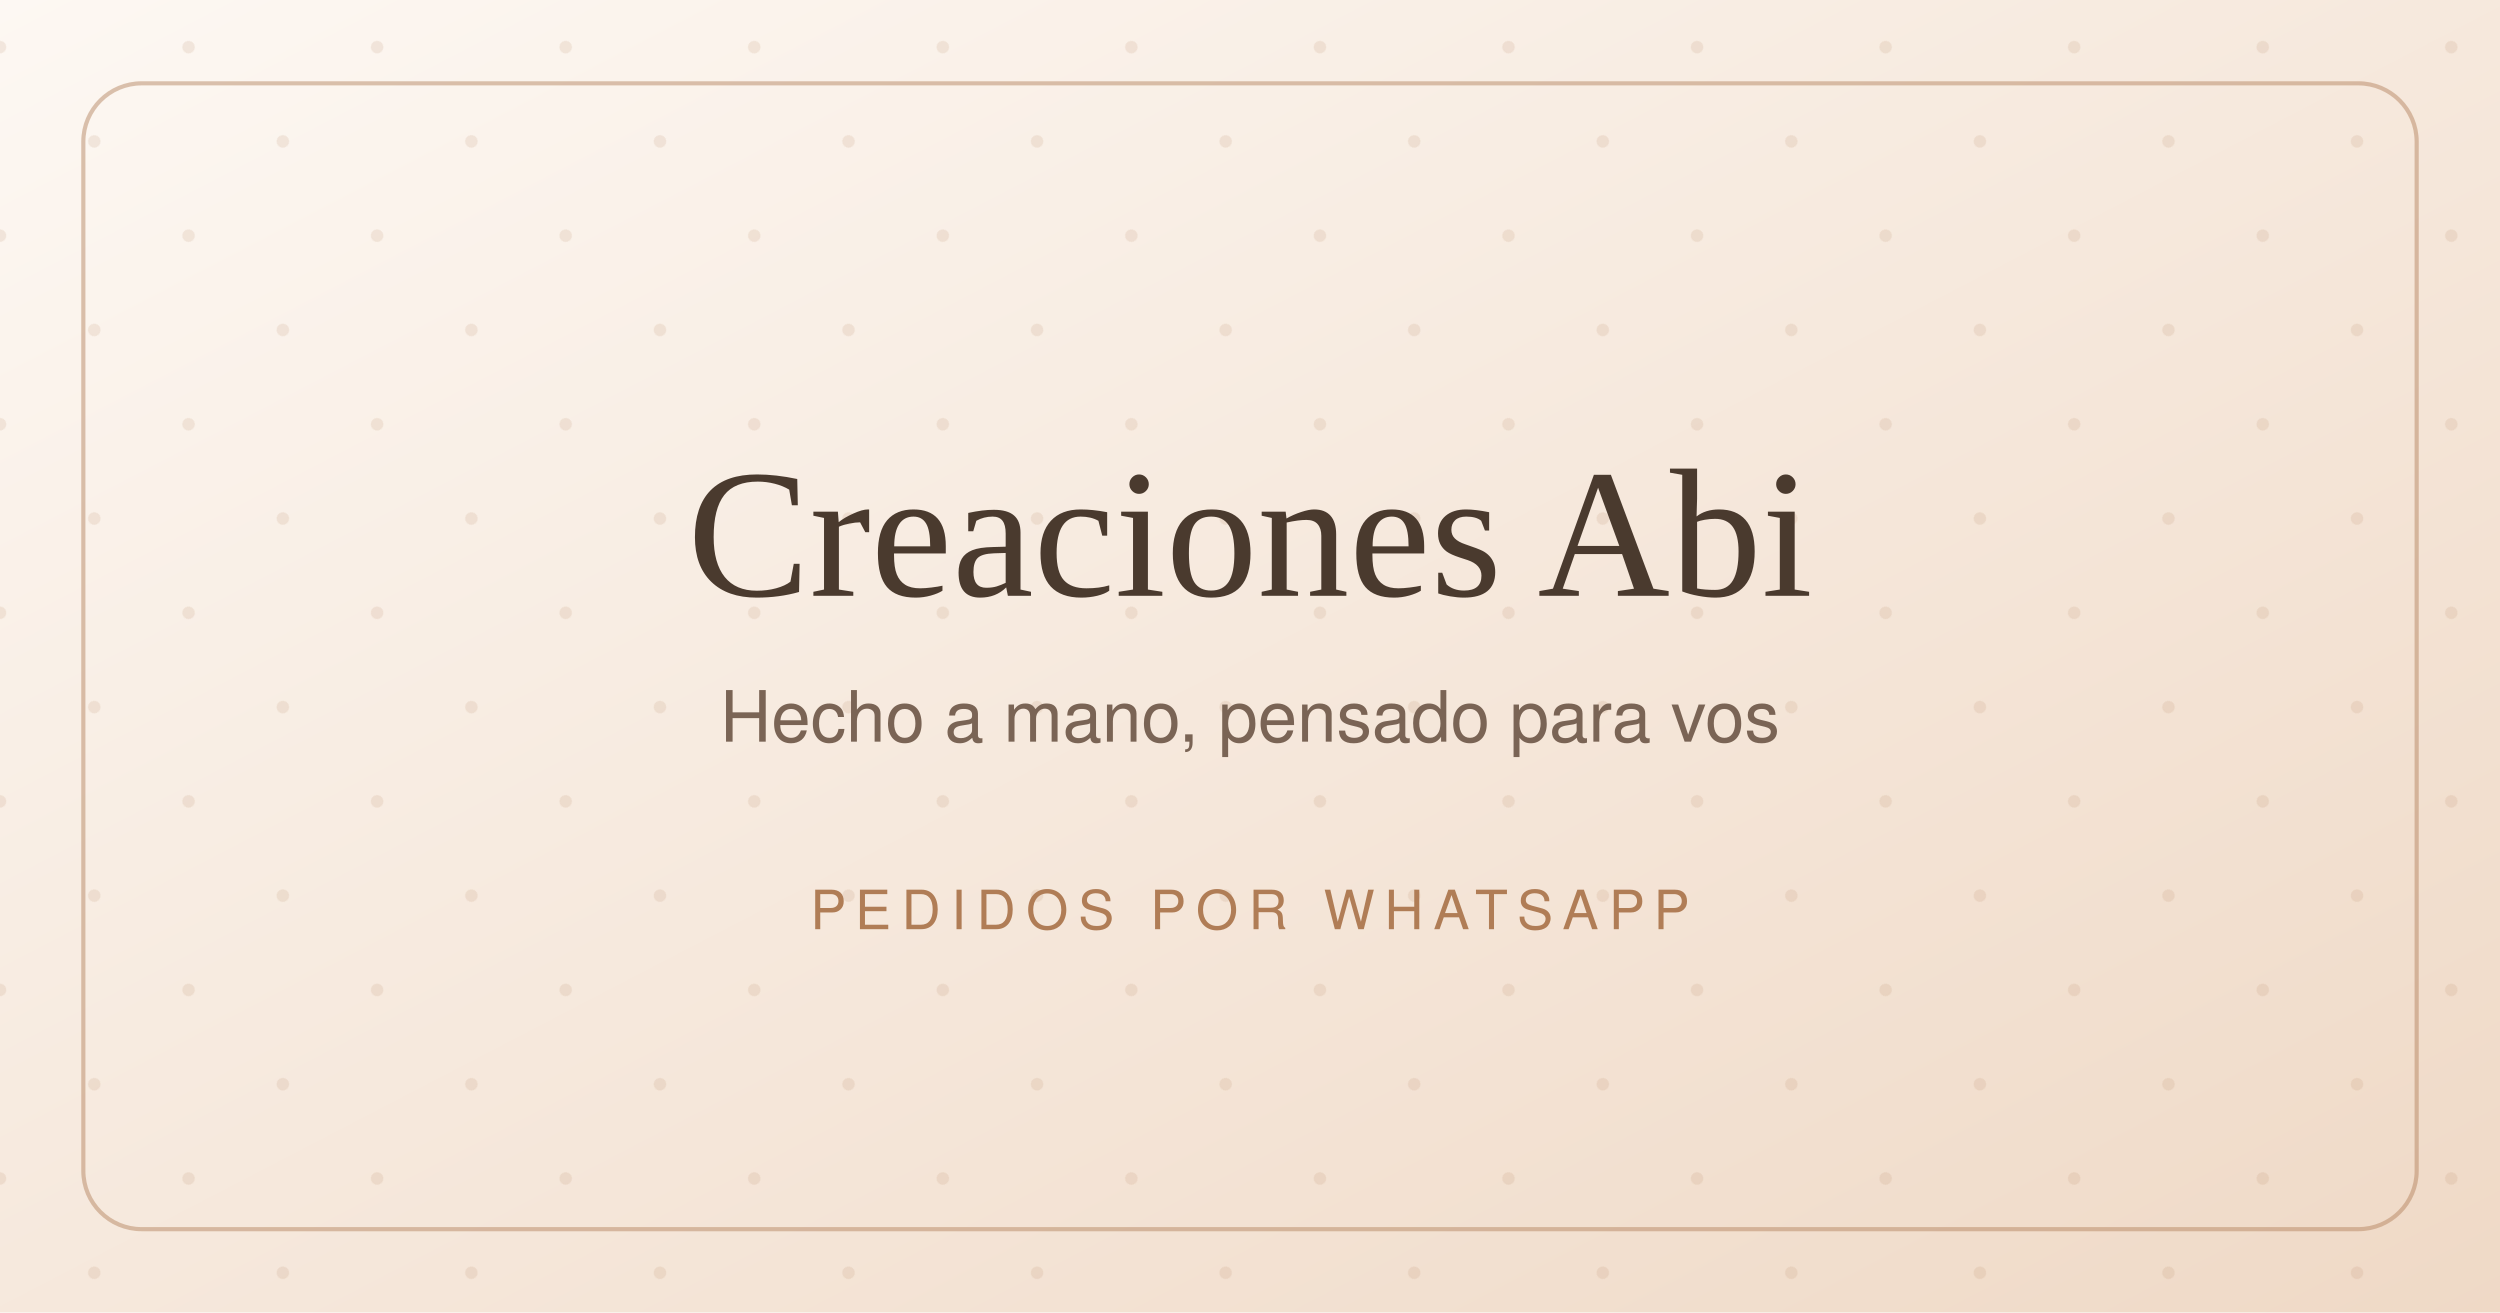
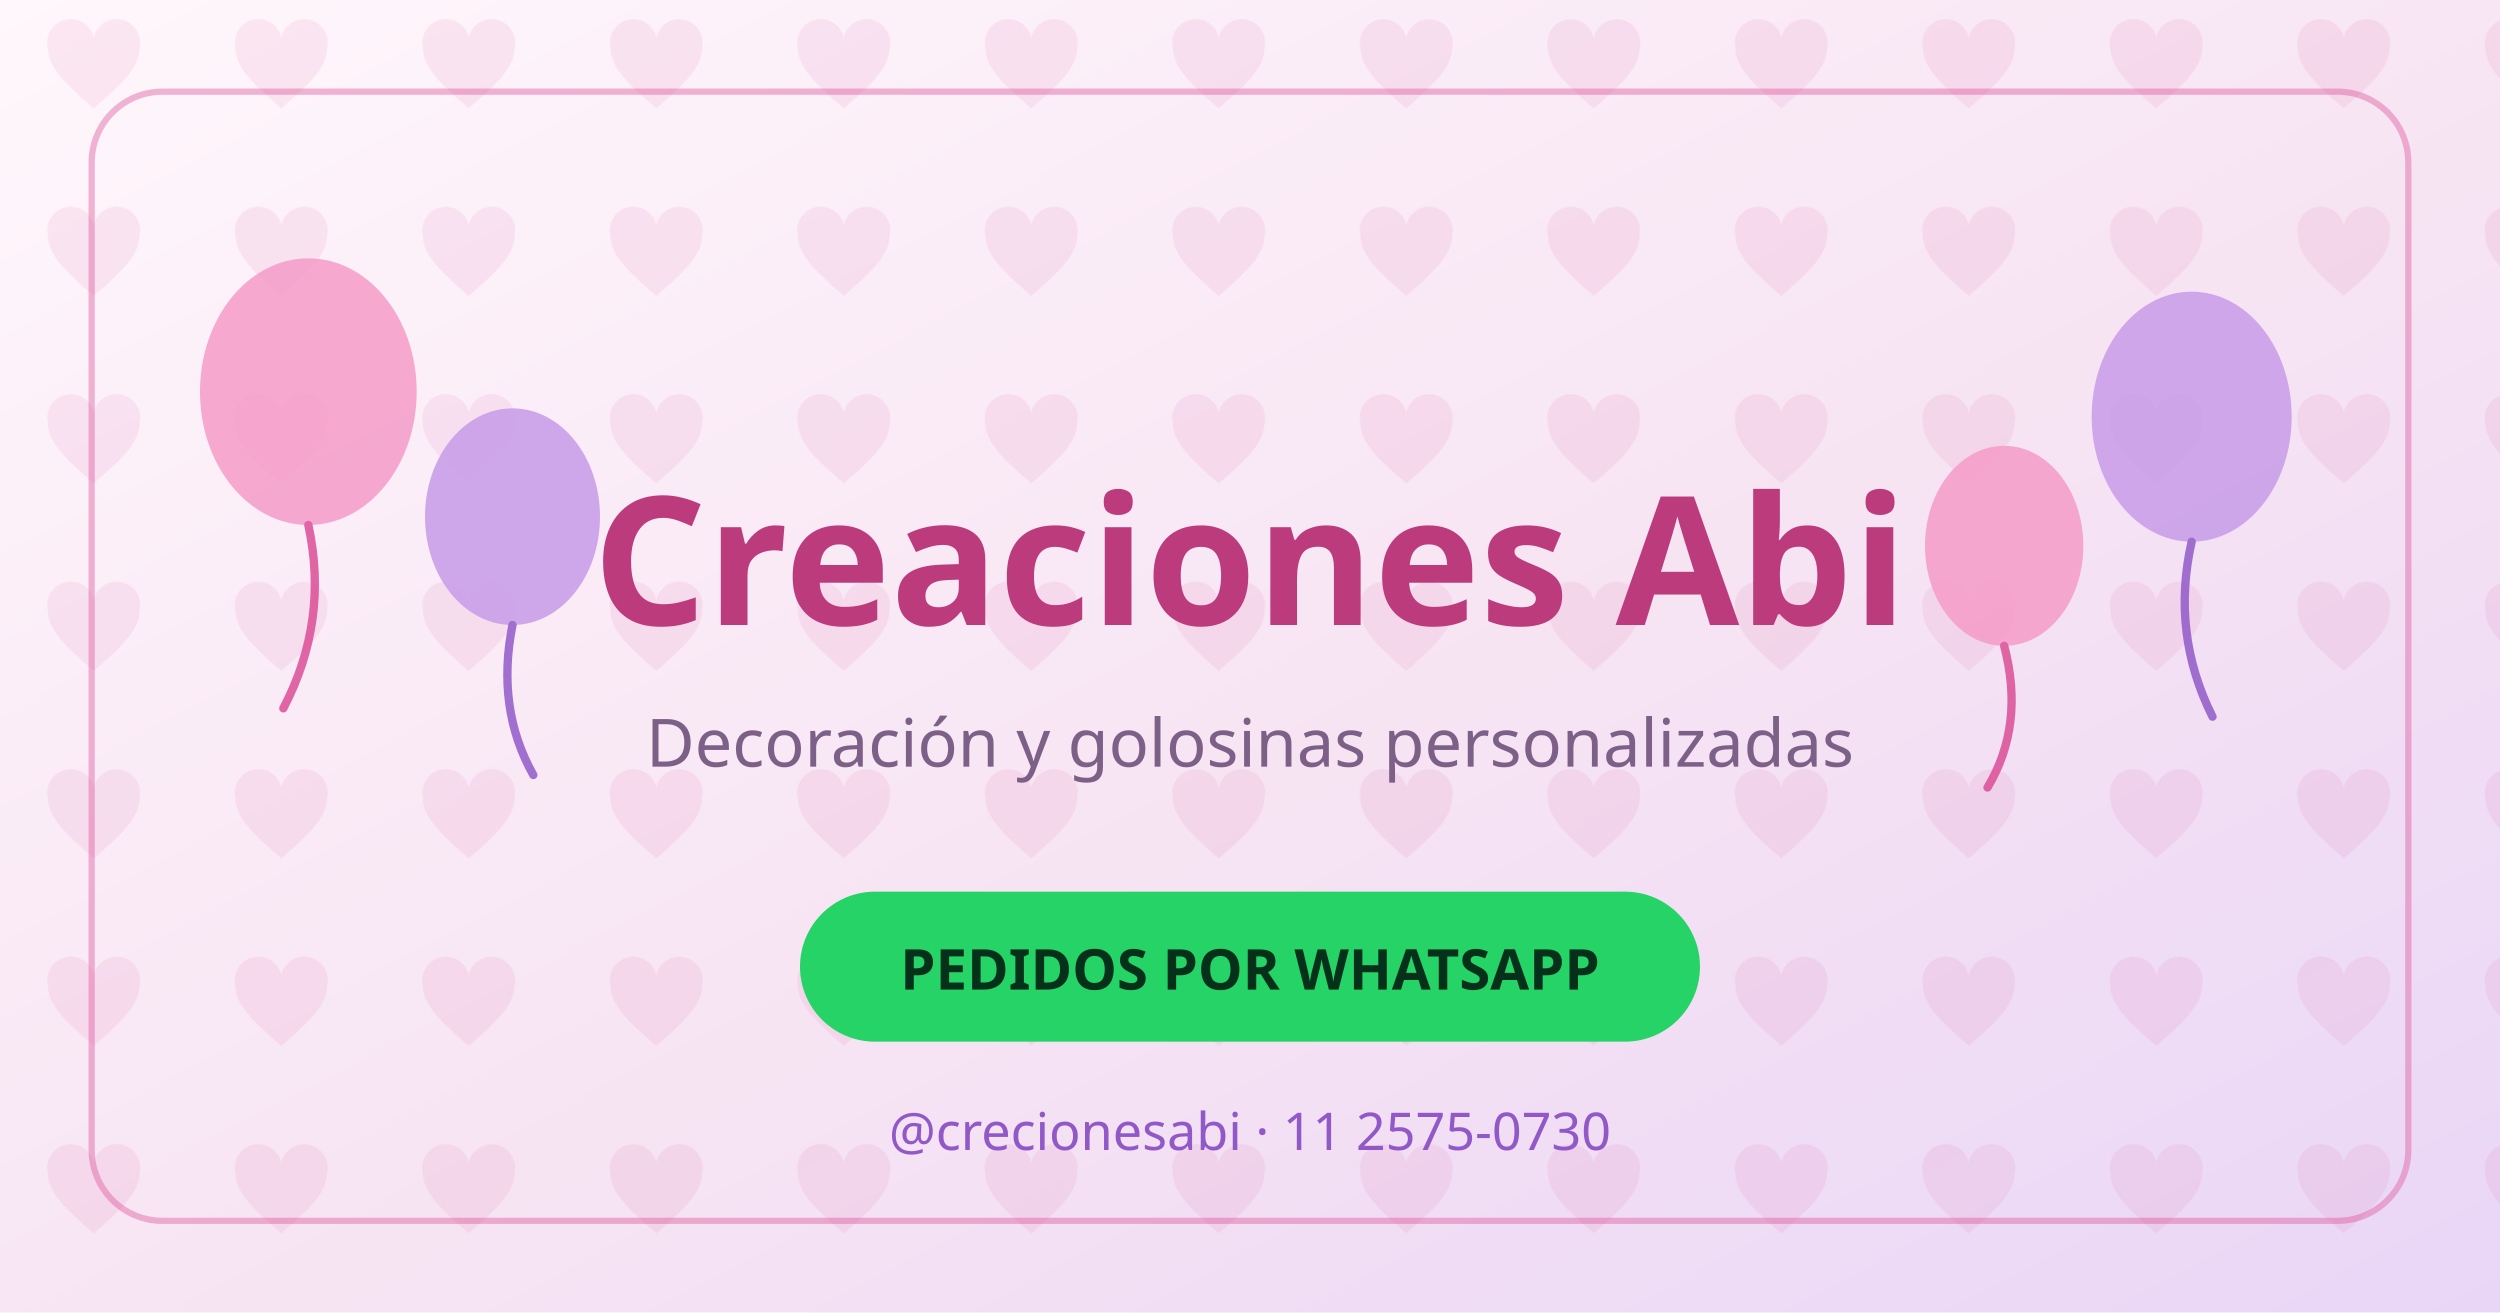
<svg xmlns="http://www.w3.org/2000/svg" viewBox="0 0 1200 630" width="1200" height="630">
  <defs>
    <linearGradient id="bg" x1="0" y1="0" x2="1" y2="1">
-       <stop offset="0%" stop-color="#FDF8F3" />
-       <stop offset="100%" stop-color="#EFD9C6" />
+       <stop offset="0%" stop-color="#FFF7FC" />
+       <stop offset="55%" stop-color="#F7E4F3" />
+       <stop offset="100%" stop-color="#E9D6F7" />
    </linearGradient>
-     <pattern id="dots" width="64" height="64" patternUnits="userSpaceOnUse" patternTransform="rotate(45)">
-       <circle cx="16" cy="16" r="3" fill="#B07D56" opacity="0.14" />
+     <pattern id="corazones" width="90" height="90" patternUnits="userSpaceOnUse">
+       <path d="M45 52 c-14 -12 -22 -20 -22 -29 a11 11 0 0 1 22 -5 a11 11 0 0 1 22 5 c0 9 -8 17 -22 29z" fill="#DB4E96" opacity="0.10" />
    </pattern>
  </defs>
  <rect width="1200" height="630" fill="url(#bg)" />
-   <rect width="1200" height="630" fill="url(#dots)" />
-   <rect x="40" y="40" width="1120" height="550" rx="28" fill="none" stroke="#B07D56" stroke-width="2" opacity="0.45" />
-   <text x="600" y="286" text-anchor="middle" font-family="Georgia, 'Times New Roman', serif" font-size="88" fill="#4A3A2E">Creaciones Abi</text>
-   <text x="600" y="356" text-anchor="middle" font-family="Helvetica, Arial, sans-serif" font-size="34" fill="#7A6455">Hecho a mano, pensado para vos</text>
-   <text x="600" y="446" text-anchor="middle" font-family="Helvetica, Arial, sans-serif" font-size="26" letter-spacing="5" fill="#B07D56">PEDIDOS POR WHATSAPP</text>
+   <rect width="1200" height="630" fill="url(#corazones)" />
+   <rect x="44" y="44" width="1112" height="542" rx="34" fill="none" stroke="#DB4E96" stroke-width="3" opacity="0.4" />
+   <g opacity="0.85">
+     <ellipse cx="148" cy="188" rx="52" ry="64" fill="#F49BC8" />
+     <path d="M148 252 q10 46 -12 88" fill="none" stroke="#DB4E96" stroke-width="4" stroke-linecap="round" />
+     <ellipse cx="246" cy="248" rx="42" ry="52" fill="#C79BE8" />
+     <path d="M246 300 q-8 40 10 72" fill="none" stroke="#9159C8" stroke-width="4" stroke-linecap="round" />
+   </g>
+   <g opacity="0.85">
+     <ellipse cx="1052" cy="200" rx="48" ry="60" fill="#C79BE8" />
+     <path d="M1052 260 q-10 44 10 84" fill="none" stroke="#9159C8" stroke-width="4" stroke-linecap="round" />
+     <ellipse cx="962" cy="262" rx="38" ry="48" fill="#F49BC8" />
+     <path d="M962 310 q10 38 -8 68" fill="none" stroke="#DB4E96" stroke-width="4" stroke-linecap="round" />
+   </g>
+   <text x="600" y="300" text-anchor="middle" font-family="Verdana, Geneva, sans-serif" font-size="86" font-weight="bold" fill="#BC3B7C">Creaciones Abi</text>
+   <text x="600" y="368" text-anchor="middle" font-family="Verdana, Geneva, sans-serif" font-size="32" fill="#7D6088">Decoración y golosinas personalizadas</text>
+   <rect x="384" y="428" width="432" height="72" rx="36" fill="#25D366" />
+   <text x="600" y="475" text-anchor="middle" font-family="Verdana, Geneva, sans-serif" font-size="27" font-weight="bold" fill="#05301A">PEDIDOS POR WHATSAPP</text>
+   <text x="600" y="552" text-anchor="middle" font-family="Verdana, Geneva, sans-serif" font-size="25" fill="#9159C8">@crecionesabi · 11 2575-0730</text>
</svg>
